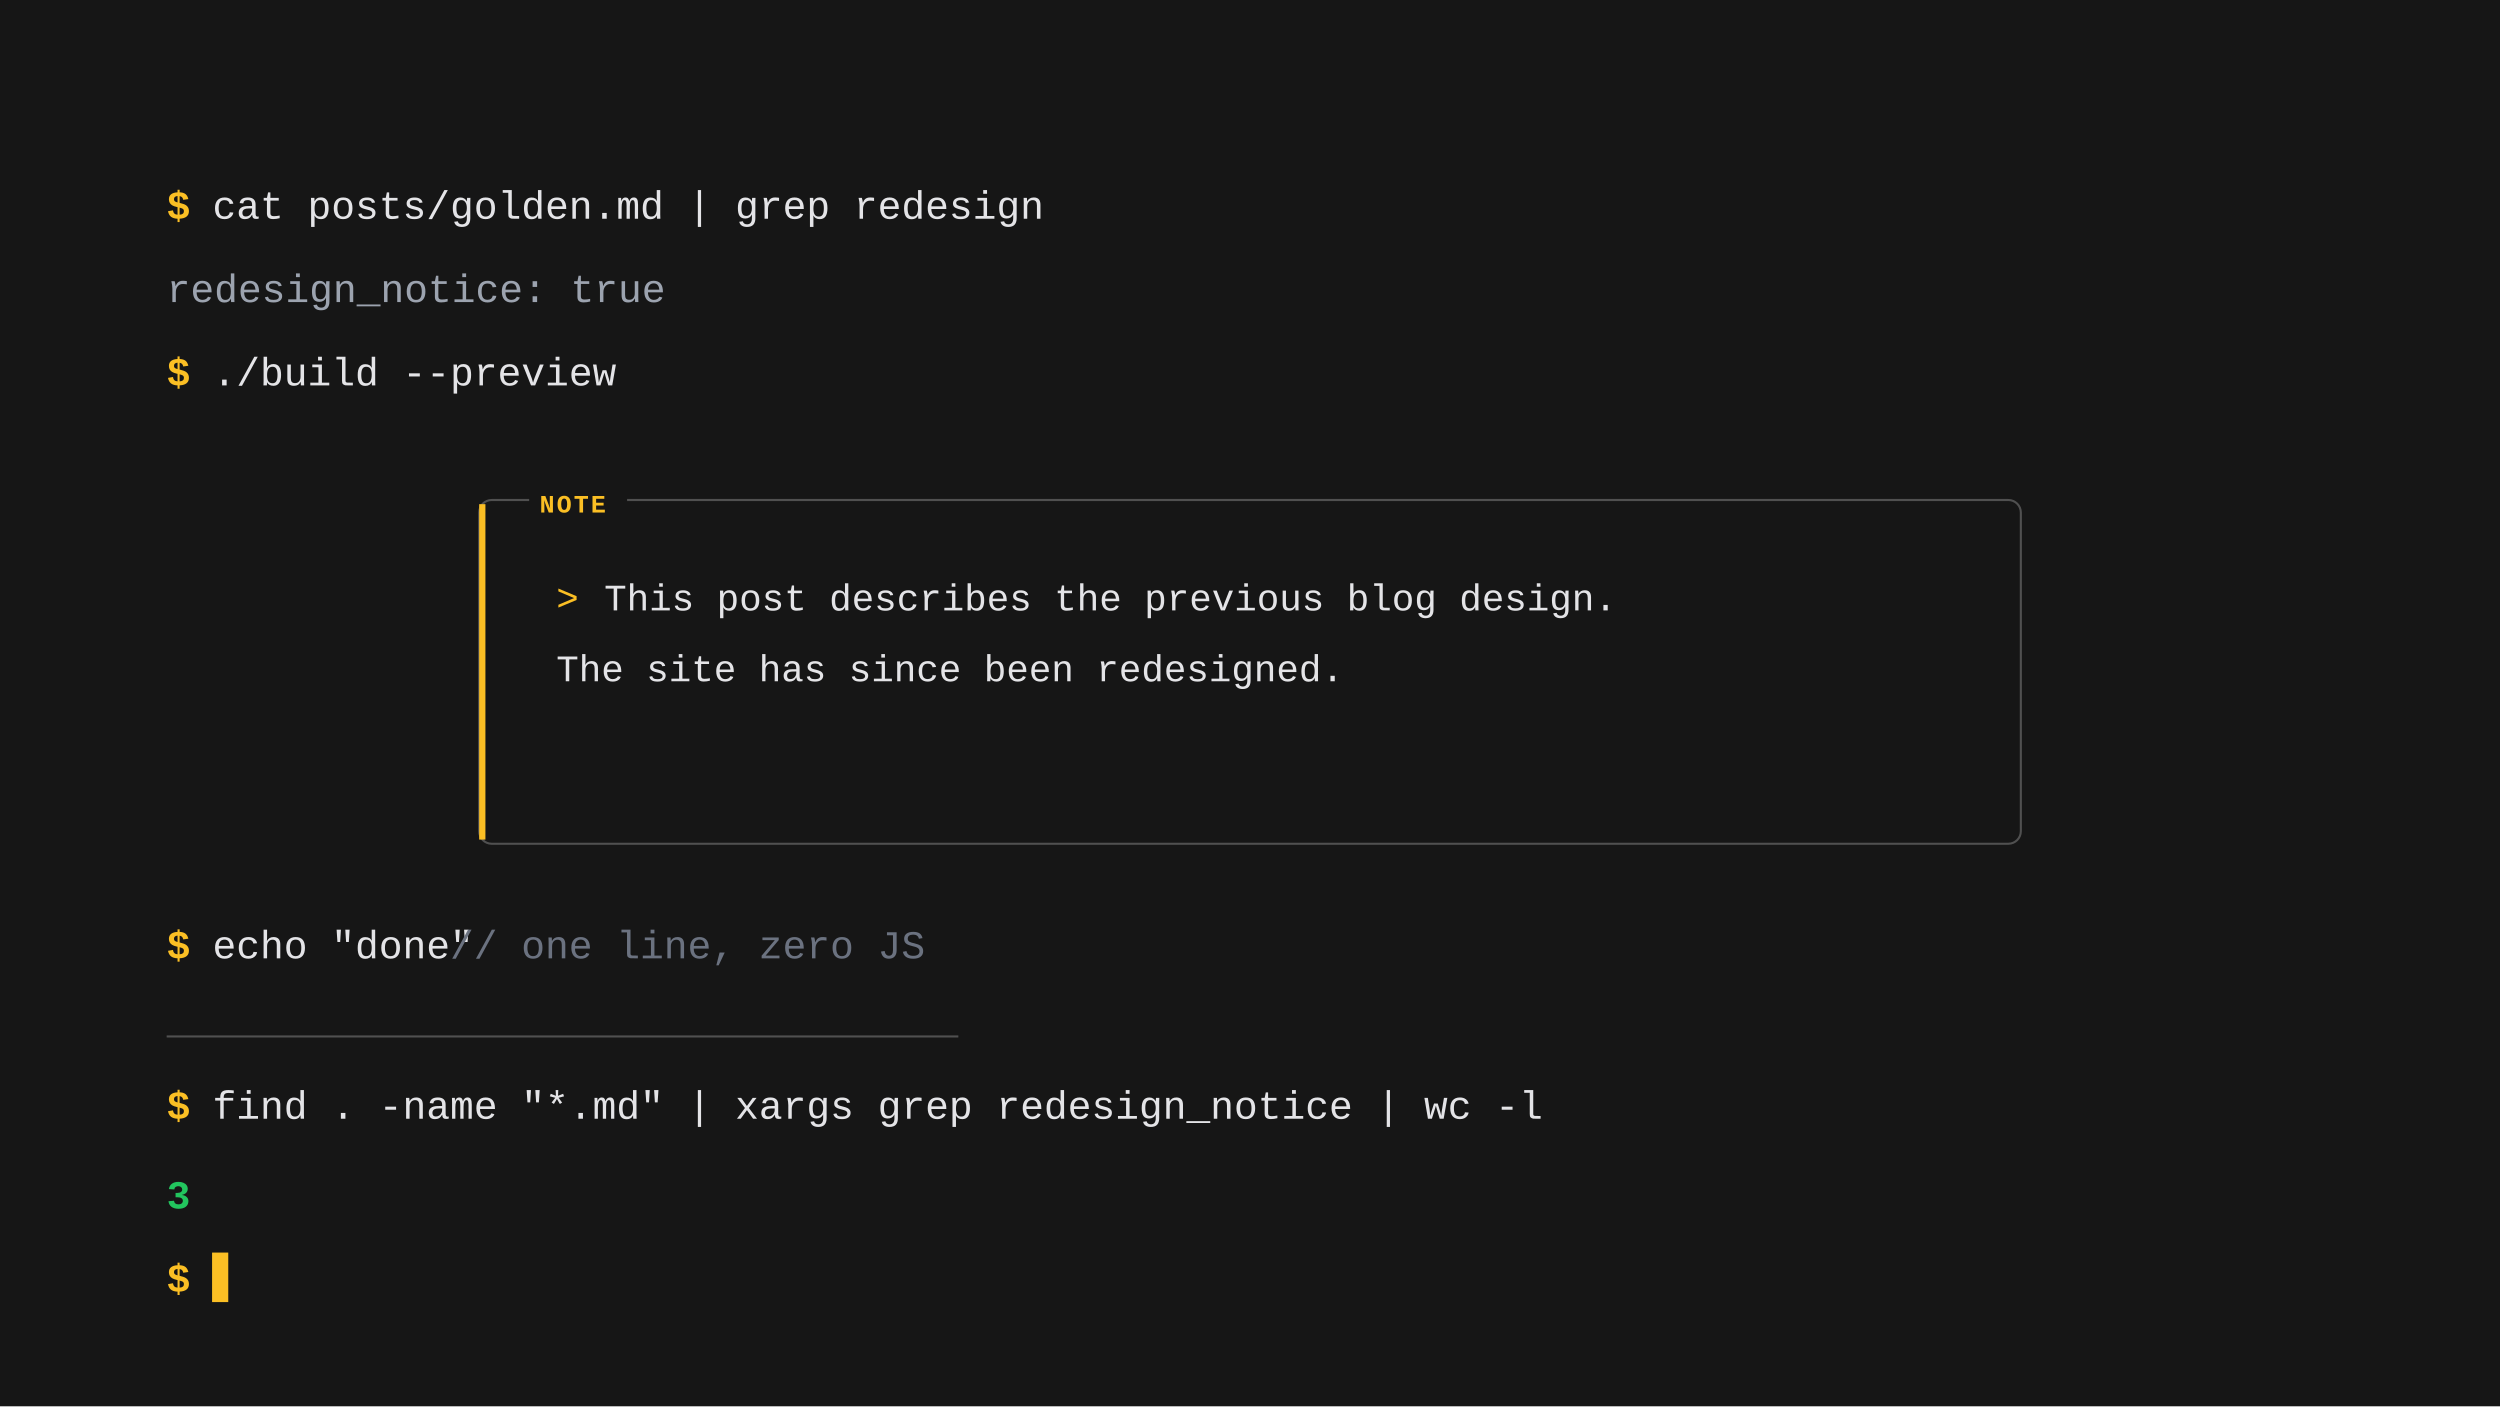
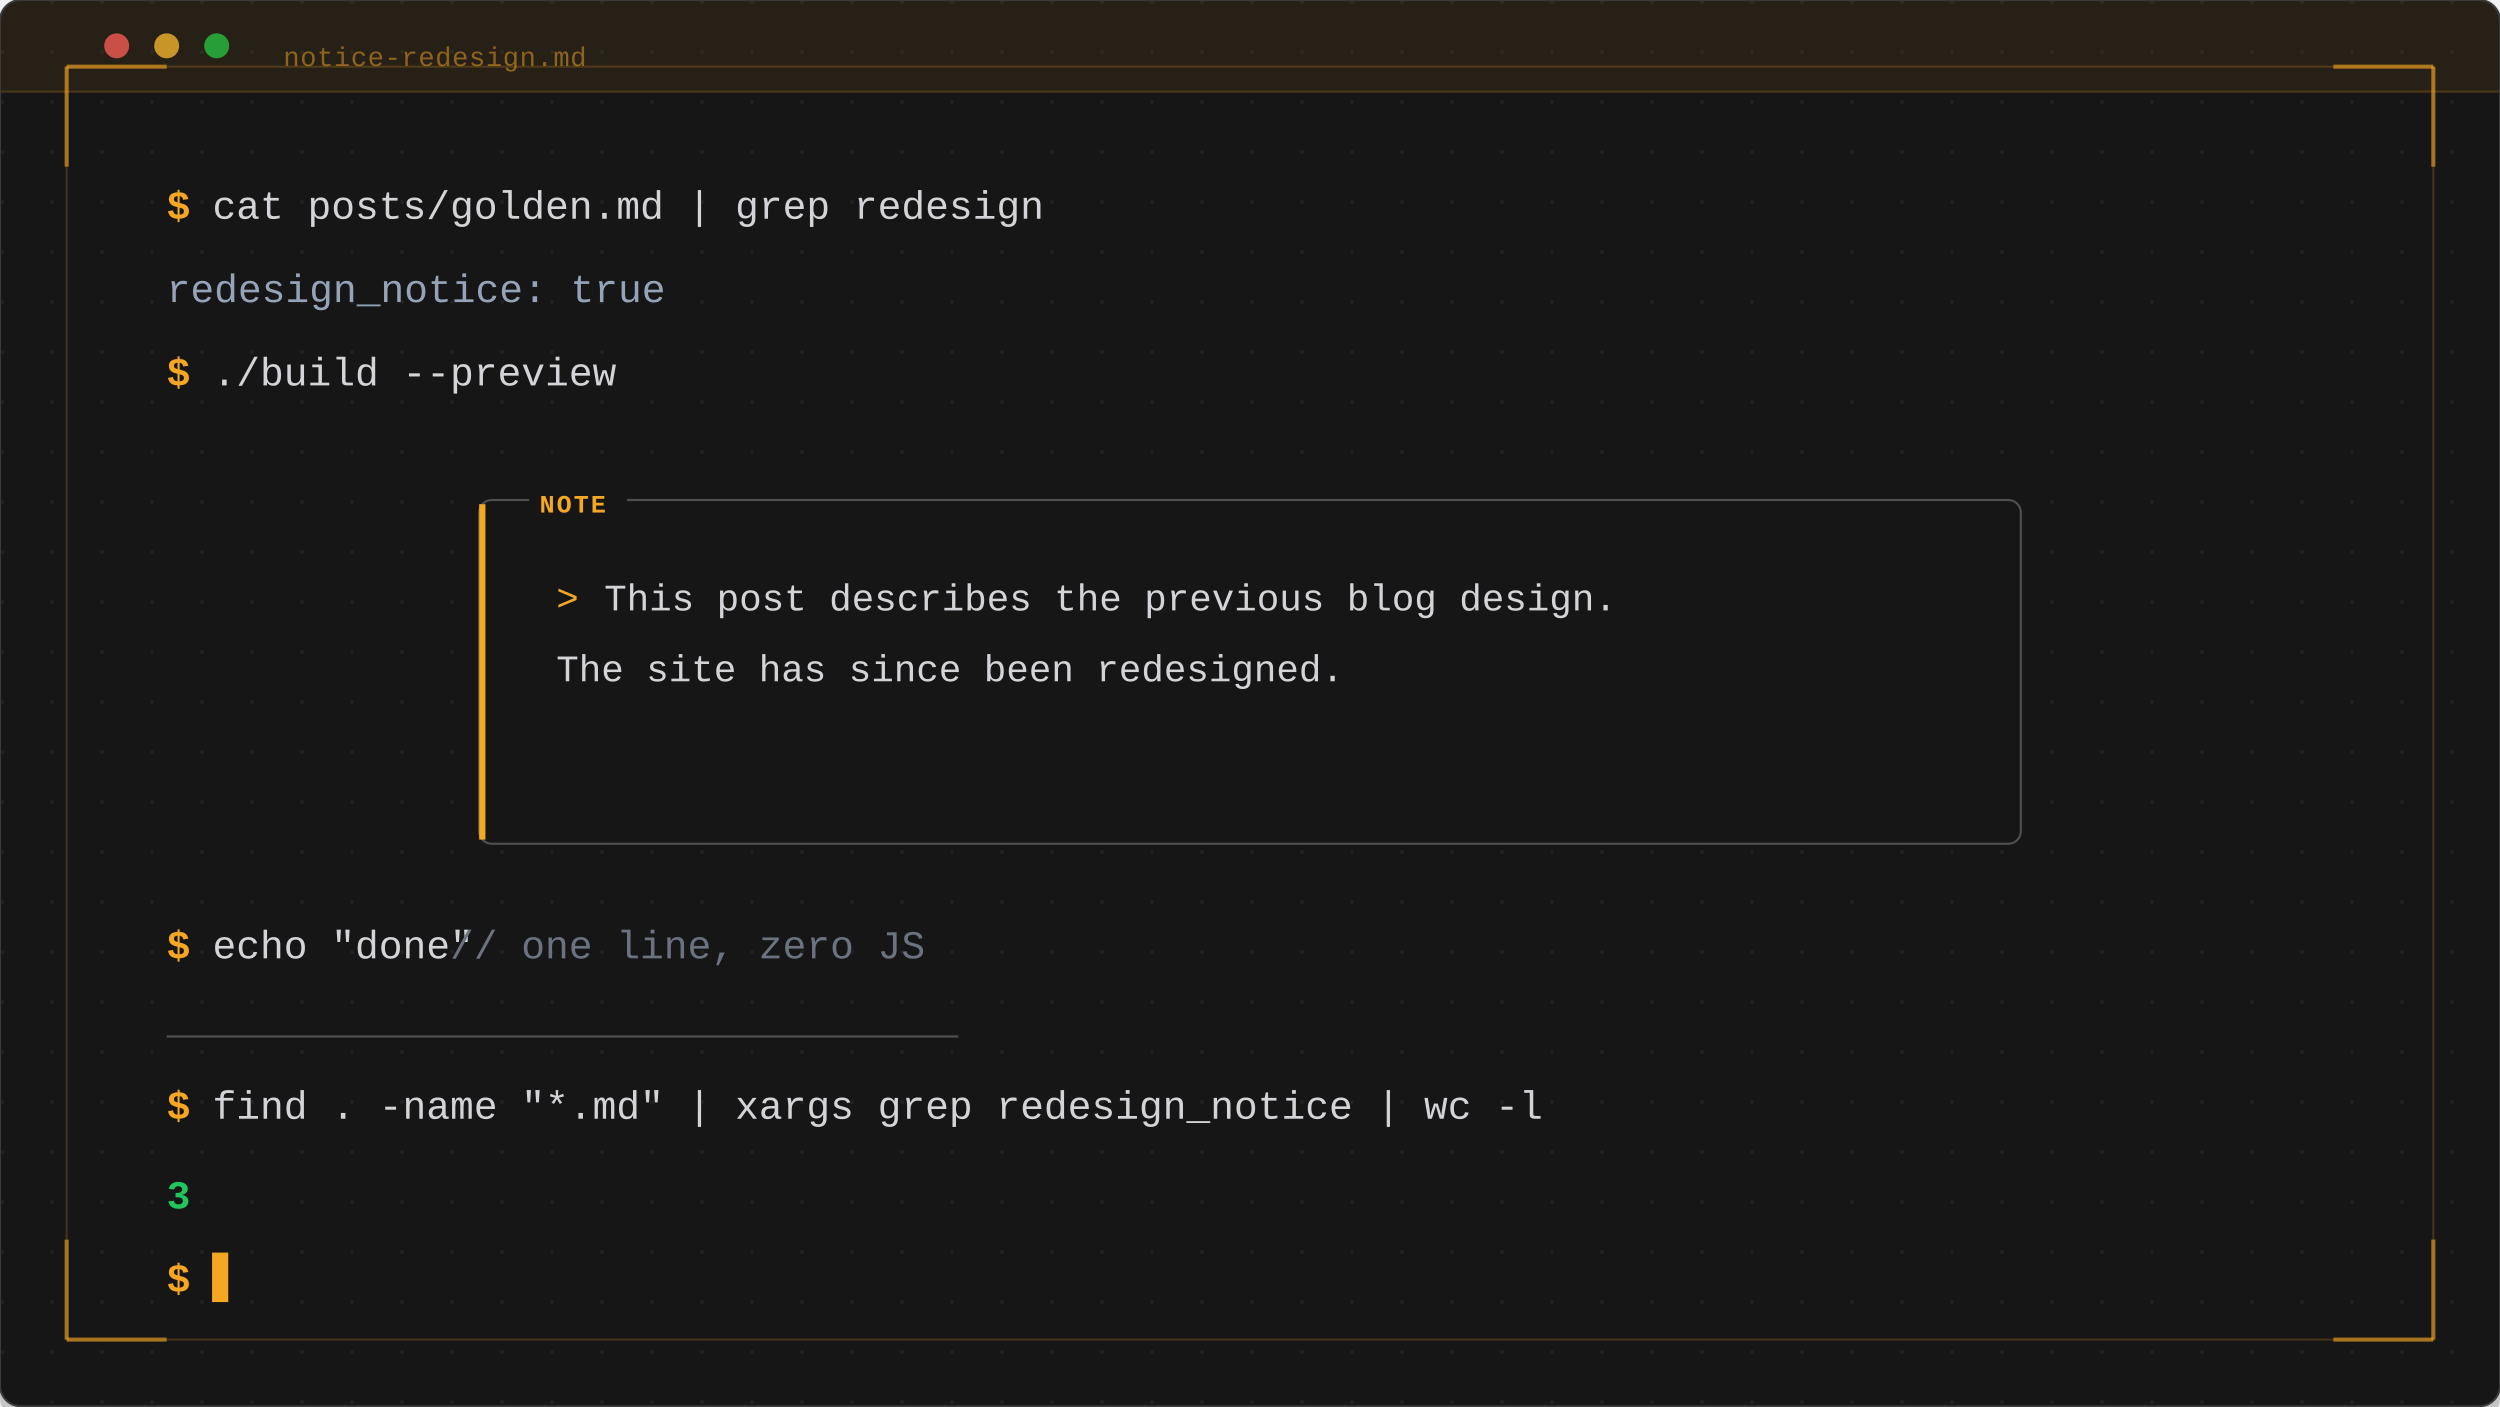
<svg xmlns="http://www.w3.org/2000/svg" viewBox="0 0 1200 675">
  <defs>
+     <pattern id="dots" x="0" y="0" width="24" height="24" patternUnits="userSpaceOnUse">
+       <circle cx="1" cy="1" r="1" fill="#ffffff" opacity="0.05" />
+     </pattern>
+     <filter id="cardShadow" x="-4%" y="-4%" width="108%" height="108%">
+       <feDropShadow dx="0" dy="4" stdDeviation="16" flood-color="#000000" flood-opacity="0.18" />
+     </filter>
+     <clipPath id="rounded">
+       <rect width="1200" height="675" rx="10" ry="10" />
+     </clipPath>
    <style>
      @keyframes blink { 0%,100%{opacity:1} 50%{opacity:0} }
      .cr { animation: blink 1.2s step-end infinite; }
    </style>
  </defs>
-   <rect width="1200" height="675" fill="#161616" />
-   <text x="80" y="105" font-family="'JetBrains Mono','Cascadia Code','Fira Code','Consolas','Courier New',monospace" font-size="19" fill="#FBBF24" font-weight="700">$</text>
-   <text x="102" y="105" font-family="'JetBrains Mono','Cascadia Code','Fira Code','Consolas','Courier New',monospace" font-size="19" fill="#e4e4e7">cat posts/golden.md | grep redesign</text>
-   <text x="80" y="145" font-family="'JetBrains Mono','Cascadia Code','Fira Code','Consolas','Courier New',monospace" font-size="19" fill="#9ca3af">redesign_notice: true</text>
-   <text x="80" y="185" font-family="'JetBrains Mono','Cascadia Code','Fira Code','Consolas','Courier New',monospace" font-size="19" fill="#FBBF24" font-weight="700">$</text>
-   <text x="102" y="185" font-family="'JetBrains Mono','Cascadia Code','Fira Code','Consolas','Courier New',monospace" font-size="19" fill="#e4e4e7">./build --preview</text>
-   <rect x="230" y="240" width="740" height="165" rx="6" fill="#161616" stroke="#505050" stroke-width="1" />
-   <rect x="230" y="242" width="3" height="161" fill="#FBBF24" />
-   <rect x="254" y="232" width="47" height="18" fill="#161616" />
-   <text x="259" y="246" font-family="'JetBrains Mono','Cascadia Code','Fira Code','Consolas','Courier New',monospace" font-size="12" fill="#FBBF24" font-weight="700" letter-spacing="1">NOTE</text>
-   <text x="267" y="293" font-family="'JetBrains Mono','Cascadia Code','Fira Code','Consolas','Courier New',monospace" font-size="18" fill="#FBBF24">&gt;</text>
-   <text x="290" y="293" font-family="'JetBrains Mono','Cascadia Code','Fira Code','Consolas','Courier New',monospace" font-size="18" fill="#e4e4e7">This post describes the previous blog design.</text>
-   <text x="267" y="327" font-family="'JetBrains Mono','Cascadia Code','Fira Code','Consolas','Courier New',monospace" font-size="18" fill="#e4e4e7">  The site has since been redesigned.</text>
-   <text x="80" y="460" font-family="'JetBrains Mono','Cascadia Code','Fira Code','Consolas','Courier New',monospace" font-size="19" fill="#FBBF24" font-weight="700">$</text>
-   <text x="102" y="460" font-family="'JetBrains Mono','Cascadia Code','Fira Code','Consolas','Courier New',monospace" font-size="19" fill="#e4e4e7">echo "done"</text>
-   <text x="216" y="460" font-family="'JetBrains Mono','Cascadia Code','Fira Code','Consolas','Courier New',monospace" font-size="19" fill="#6b7280">// one line, zero JS</text>
-   <rect x="80" y="497" width="380" height="1" fill="#505050" />
-   <text x="80" y="537" font-family="'JetBrains Mono','Cascadia Code','Fira Code','Consolas','Courier New',monospace" font-size="19" fill="#FBBF24" font-weight="700">$</text>
-   <text x="102" y="537" font-family="'JetBrains Mono','Cascadia Code','Fira Code','Consolas','Courier New',monospace" font-size="19" fill="#e4e4e7">find . -name "*.md" | xargs grep redesign_notice | wc -l</text>
-   <text x="80" y="580" font-family="'JetBrains Mono','Cascadia Code','Fira Code','Consolas','Courier New',monospace" font-size="19" fill="#22c55e" font-weight="700">3</text>
-   <text x="80" y="620" font-family="'JetBrains Mono','Cascadia Code','Fira Code','Consolas','Courier New',monospace" font-size="19" fill="#FBBF24" font-weight="700">$</text>
-   <text x="102" y="620" font-family="'JetBrains Mono','Cascadia Code','Fira Code','Consolas','Courier New',monospace" font-size="20" fill="#FBBF24" class="cr">▋</text>
+   <rect width="1200" height="675" rx="10" ry="10" fill="#000000" opacity="0.18" transform="translate(0, 6)" filter="url(#cardShadow)" />
+   <g clip-path="url(#rounded)">
+     <rect width="1200" height="675" fill="#161616" />
+     <rect width="1200" height="675" fill="url(#dots)" />
+     <rect x="32" y="32" width="1136" height="611" fill="none" stroke="#F5A623" stroke-width="1" stroke-opacity="0.2" />
+     <line x1="32" y1="32" x2="80" y2="32" stroke="#F5A623" stroke-width="2" stroke-opacity="0.6" />
+     <line x1="32" y1="32" x2="32" y2="80" stroke="#F5A623" stroke-width="2" stroke-opacity="0.6" />
+     <line x1="1168" y1="32" x2="1120" y2="32" stroke="#F5A623" stroke-width="2" stroke-opacity="0.6" />
+     <line x1="1168" y1="32" x2="1168" y2="80" stroke="#F5A623" stroke-width="2" stroke-opacity="0.6" />
+     <line x1="32" y1="643" x2="80" y2="643" stroke="#F5A623" stroke-width="2" stroke-opacity="0.6" />
+     <line x1="32" y1="643" x2="32" y2="595" stroke="#F5A623" stroke-width="2" stroke-opacity="0.6" />
+     <line x1="1168" y1="643" x2="1120" y2="643" stroke="#F5A623" stroke-width="2" stroke-opacity="0.6" />
+     <line x1="1168" y1="643" x2="1168" y2="595" stroke="#F5A623" stroke-width="2" stroke-opacity="0.6" />
+     <rect x="0" y="0" width="1200" height="44" fill="#F5A623" fill-opacity="0.07" />
+     <line x1="0" y1="44" x2="1200" y2="44" stroke="#F5A623" stroke-width="1" stroke-opacity="0.2" />
+     <circle cx="56" cy="22" r="6" fill="#ff5f57" opacity="0.75" />
+     <circle cx="80" cy="22" r="6" fill="#febc2e" opacity="0.75" />
+     <circle cx="104" cy="22" r="6" fill="#28c840" opacity="0.75" />
+     <text x="136" y="28" font-family="'JetBrains Mono', 'Courier New', monospace" font-size="13" fill="#F5A623" opacity="0.5" letter-spacing="0.3" dominant-baseline="middle">notice-redesign.md</text>
+     <text x="80" y="105" font-family="'JetBrains Mono', 'Courier New', monospace" font-size="19" fill="#F5A623" font-weight="700">$</text>
+     <text x="102" y="105" font-family="'JetBrains Mono', 'Courier New', monospace" font-size="19" fill="#d4d4d8">cat posts/golden.md | grep redesign</text>
+     <text x="80" y="145" font-family="'JetBrains Mono', 'Courier New', monospace" font-size="19" fill="#94a3b8">redesign_notice: true</text>
+     <text x="80" y="185" font-family="'JetBrains Mono', 'Courier New', monospace" font-size="19" fill="#F5A623" font-weight="700">$</text>
+     <text x="102" y="185" font-family="'JetBrains Mono', 'Courier New', monospace" font-size="19" fill="#d4d4d8">./build --preview</text>
+     <rect x="230" y="240" width="740" height="165" rx="6" fill="#161616" stroke="#505050" stroke-width="1" />
+     <rect x="230" y="242" width="3" height="161" fill="#F5A623" />
+     <rect x="254" y="232" width="47" height="18" fill="#161616" />
+     <text x="259" y="246" font-family="'JetBrains Mono', 'Courier New', monospace" font-size="12" fill="#F5A623" font-weight="700" letter-spacing="1">NOTE</text>
+     <text x="267" y="293" font-family="'JetBrains Mono', 'Courier New', monospace" font-size="18" fill="#F5A623">&gt;</text>
+     <text x="290" y="293" font-family="'JetBrains Mono', 'Courier New', monospace" font-size="18" fill="#d4d4d8">This post describes the previous blog design.</text>
+     <text x="267" y="327" font-family="'JetBrains Mono', 'Courier New', monospace" font-size="18" fill="#d4d4d8">  The site has since been redesigned.</text>
+     <text x="80" y="460" font-family="'JetBrains Mono', 'Courier New', monospace" font-size="19" fill="#F5A623" font-weight="700">$</text>
+     <text x="102" y="460" font-family="'JetBrains Mono', 'Courier New', monospace" font-size="19" fill="#d4d4d8">echo "done"</text>
+     <text x="216" y="460" font-family="'JetBrains Mono', 'Courier New', monospace" font-size="19" fill="#6b7280">// one line, zero JS</text>
+     <rect x="80" y="497" width="380" height="1" fill="#505050" />
+     <text x="80" y="537" font-family="'JetBrains Mono', 'Courier New', monospace" font-size="19" fill="#F5A623" font-weight="700">$</text>
+     <text x="102" y="537" font-family="'JetBrains Mono', 'Courier New', monospace" font-size="19" fill="#d4d4d8">find . -name "*.md" | xargs grep redesign_notice | wc -l</text>
+     <text x="80" y="580" font-family="'JetBrains Mono', 'Courier New', monospace" font-size="19" fill="#22c55e" font-weight="700">3</text>
+     <text x="80" y="620" font-family="'JetBrains Mono', 'Courier New', monospace" font-size="19" fill="#F5A623" font-weight="700">$</text>
+     <text x="102" y="620" font-family="'JetBrains Mono', 'Courier New', monospace" font-size="20" fill="#F5A623" class="cr">▋</text>
+   </g>
+   <rect width="1200" height="675" rx="10" ry="10" fill="none" stroke="#3a3a3a" stroke-width="1" />
</svg>
